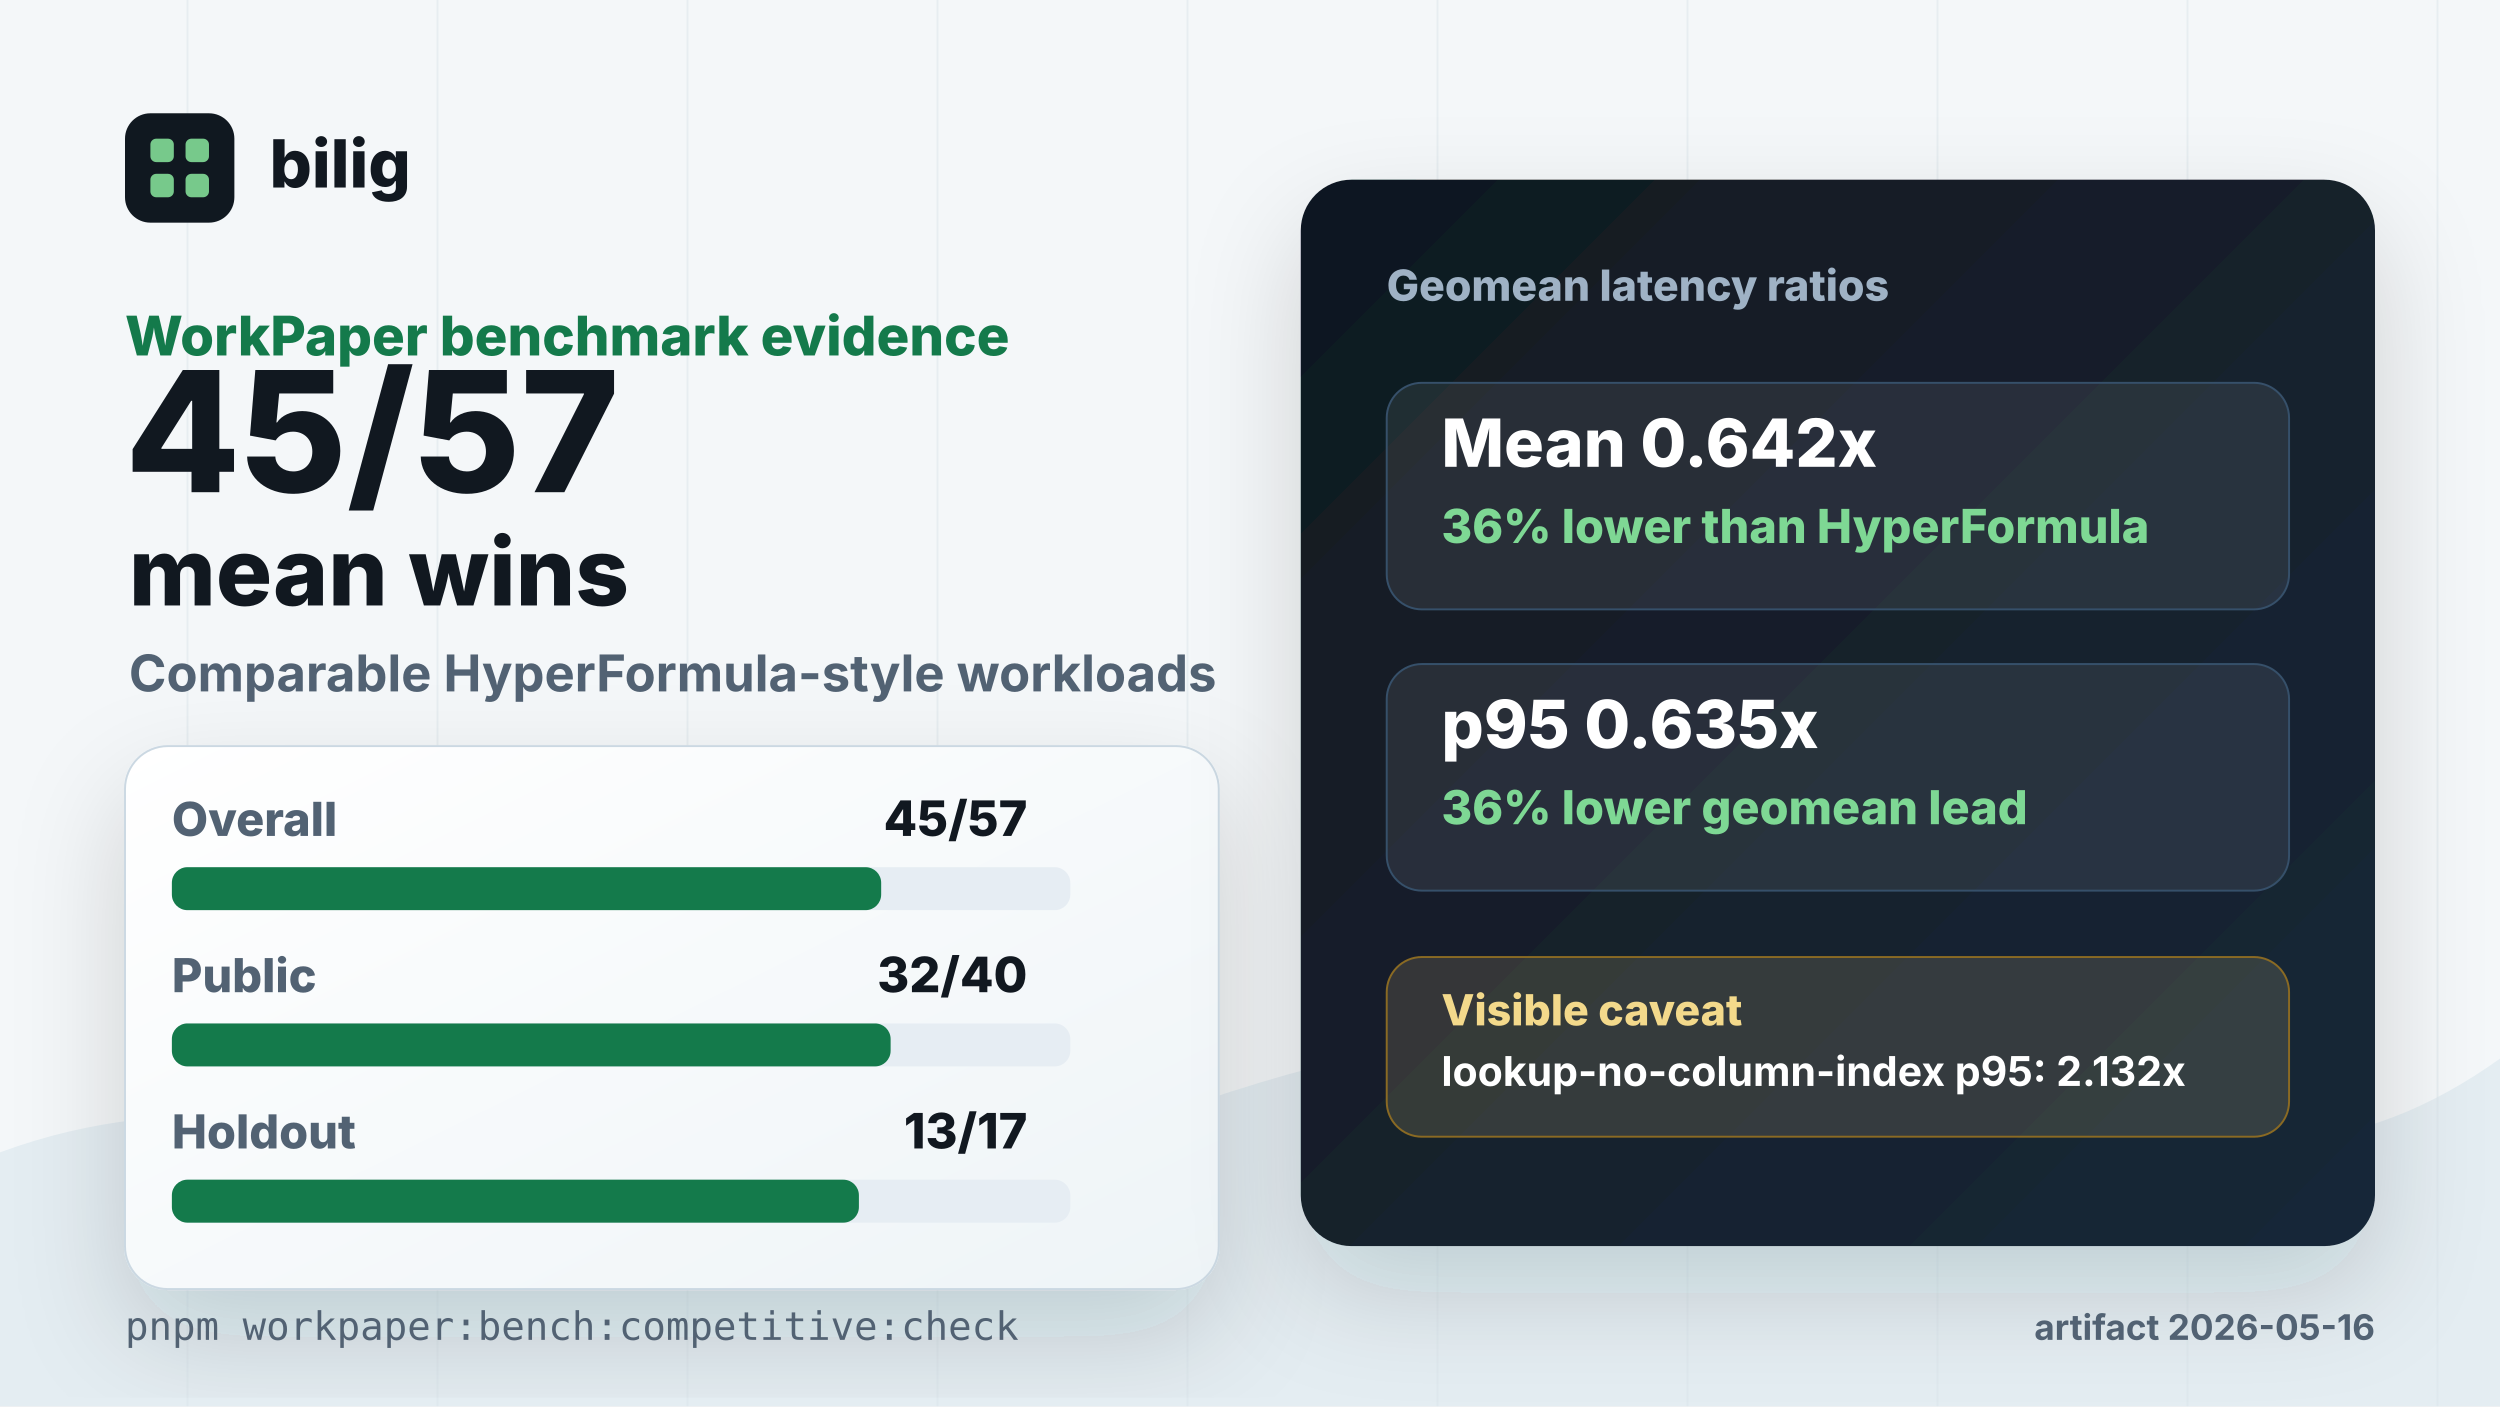
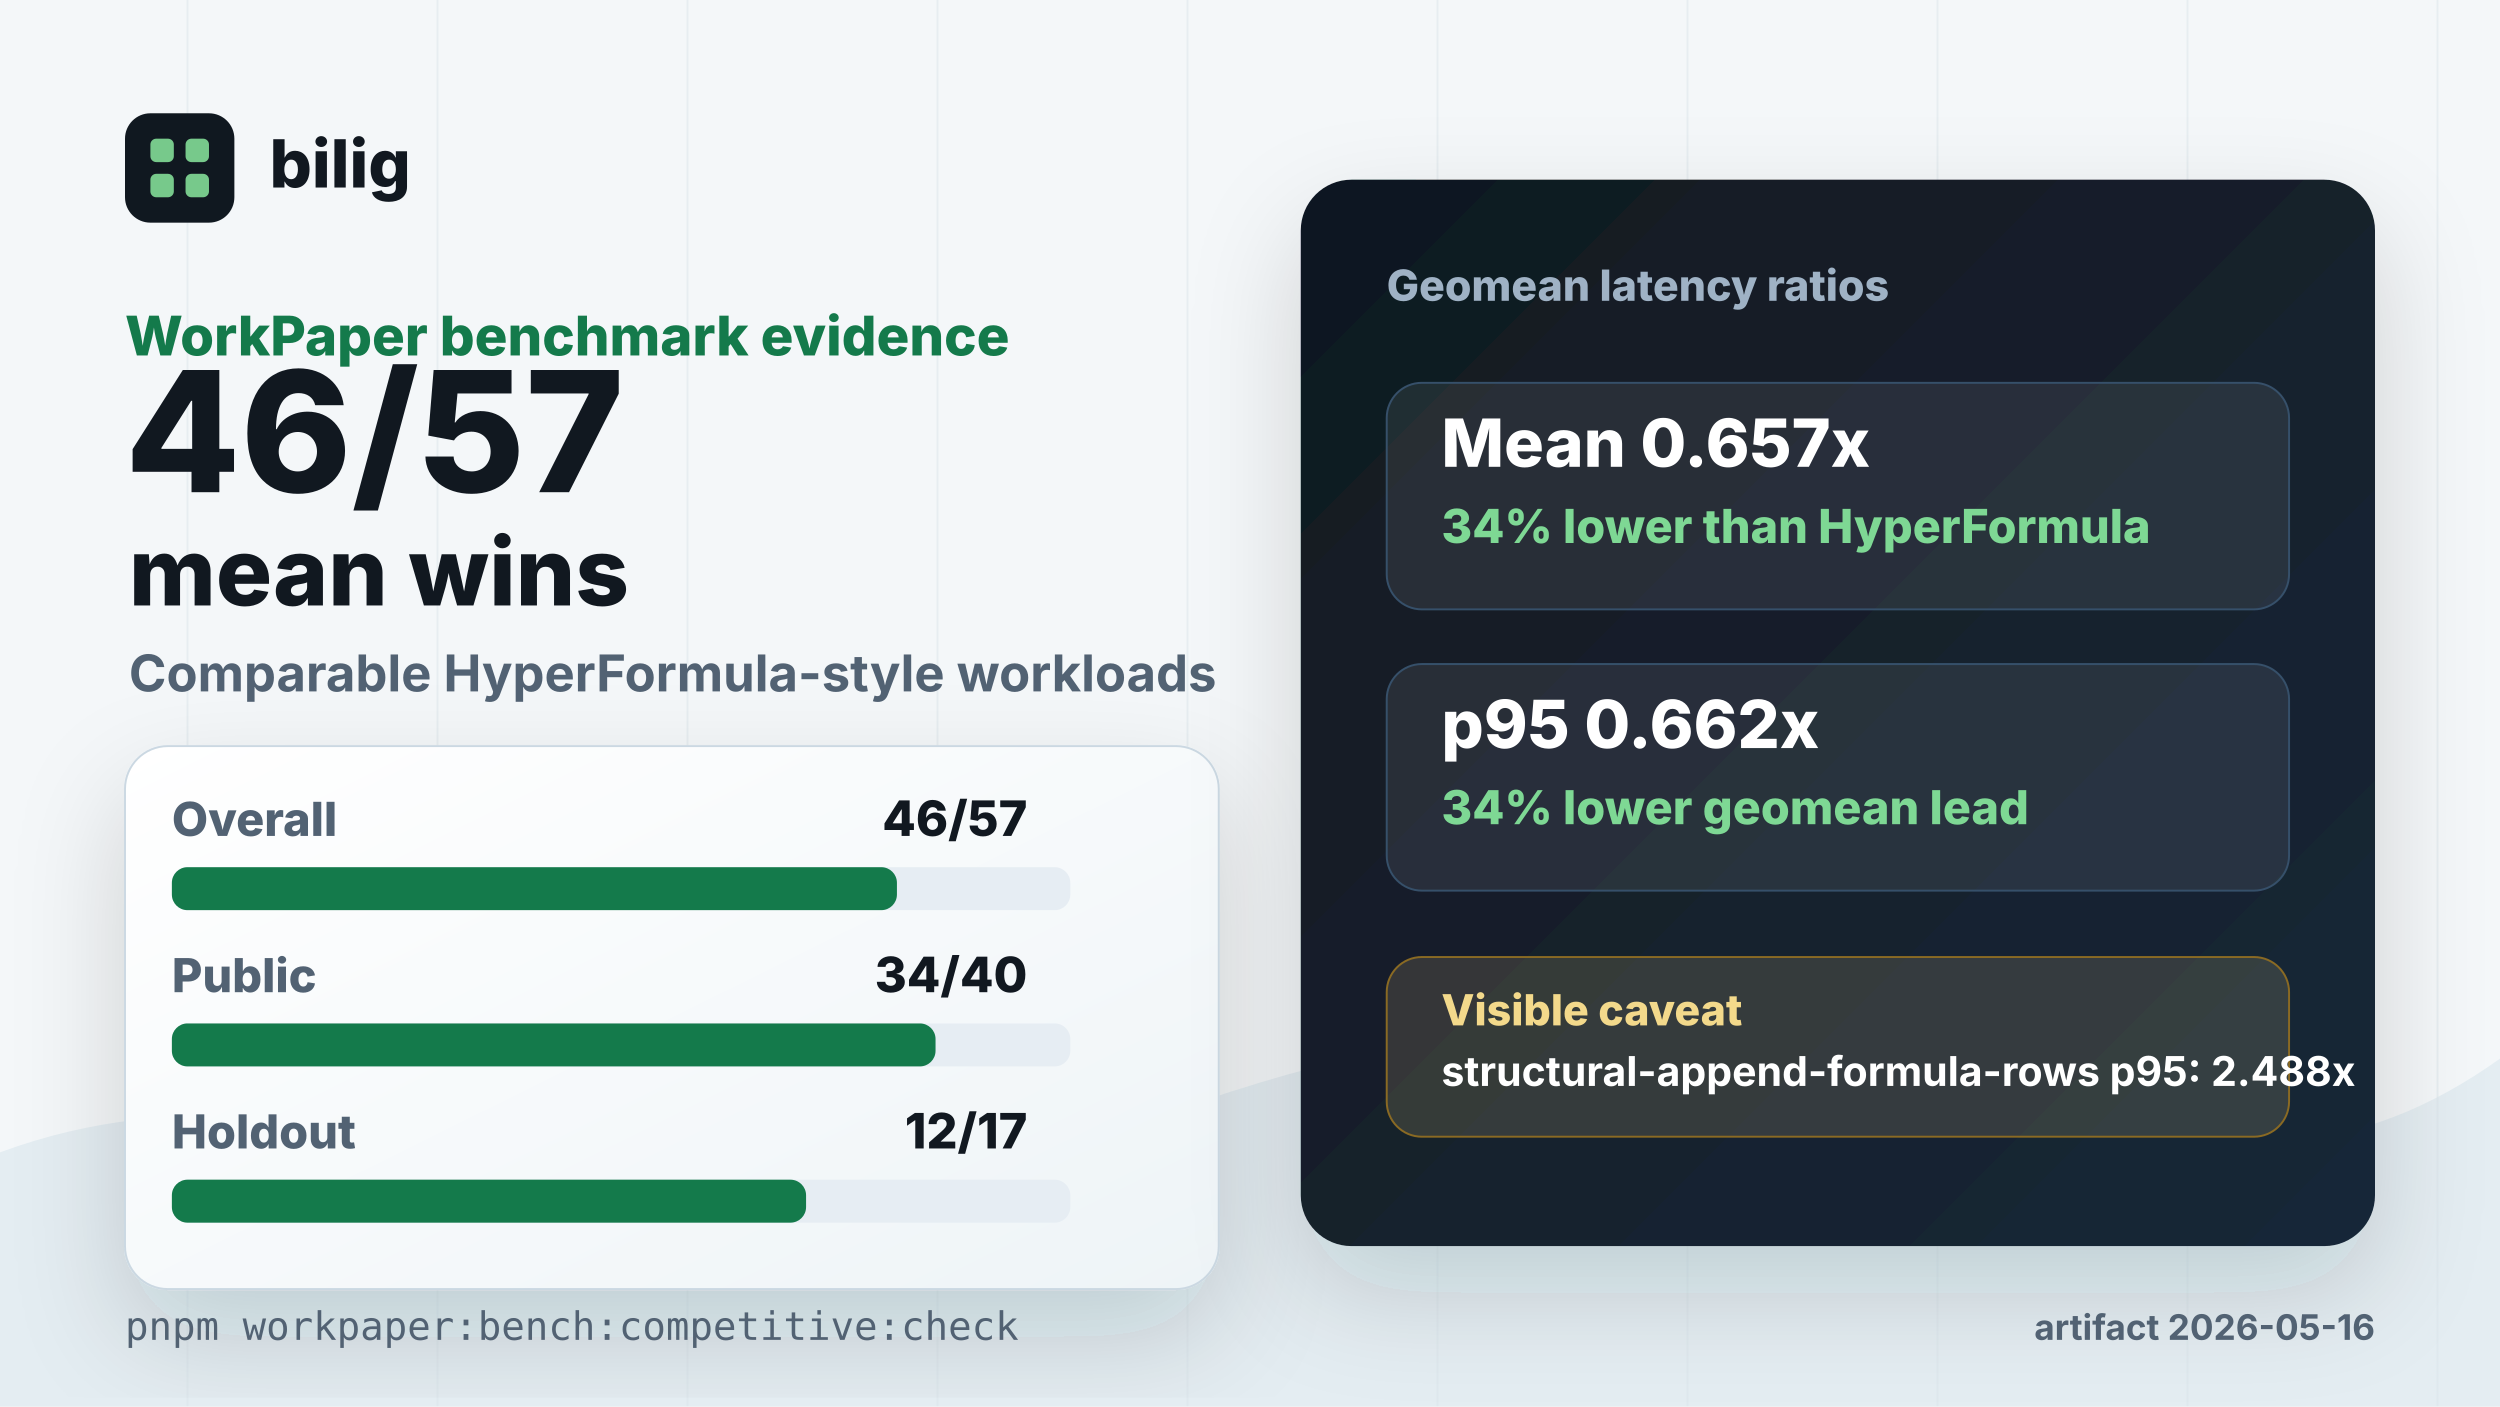
<svg xmlns="http://www.w3.org/2000/svg" width="1280" height="720" viewBox="0 0 1280 720">
  <defs>
    <linearGradient id="panel" x1="0" x2="1" y1="0" y2="1">
      <stop offset="0" stop-color="#ffffff" />
      <stop offset="1" stop-color="#eef4f7" />
    </linearGradient>
    <linearGradient id="dark" x1="0" x2="1" y1="0" y2="1">
      <stop offset="0" stop-color="#101820" />
      <stop offset="1" stop-color="#192838" />
    </linearGradient>
    <filter id="shadow" x="-20%" y="-20%" width="140%" height="140%">
      <feDropShadow dx="0" dy="24" stdDeviation="28" flood-color="#102033" flood-opacity="0.16" />
    </filter>
  </defs>
  <rect width="1280" height="720" fill="#f4f7f9" />
  <path d="M0 590 C190 520 340 674 520 600 C700 526 814 502 1000 560 C1135 602 1210 592 1280 542 L1280 720 L0 720 Z" fill="#e4edf2" />
  <g opacity="0.5" stroke="#d9e3ea" stroke-width="1">
    <path d="M96 0 V720" />
    <path d="M224 0 V720" />
    <path d="M352 0 V720" />
    <path d="M480 0 V720" />
    <path d="M608 0 V720" />
    <path d="M736 0 V720" />
    <path d="M864 0 V720" />
    <path d="M992 0 V720" />
    <path d="M1120 0 V720" />
    <path d="M1248 0 V720" />
  </g>
  <g transform="translate(64 58)">
    <rect x="0" y="0" width="56" height="56" rx="13" fill="#101820" />
    <rect x="13" y="13" width="12" height="12" rx="3" fill="#77c98b" />
    <rect x="31" y="13" width="12" height="12" rx="3" fill="#77c98b" />
    <rect x="13" y="31" width="12" height="12" rx="3" fill="#77c98b" />
    <rect x="31" y="31" width="12" height="12" rx="3" fill="#77c98b" />
    <text x="74" y="38" fill="#111820" font-family="Inter, Arial, Helvetica, sans-serif" font-size="34" font-weight="820">bilig</text>
  </g>
  <text x="64" y="182" fill="#147a4b" font-family="Inter, Arial, Helvetica, sans-serif" font-size="28" font-weight="820">WorkPaper benchmark evidence</text>
-   <text x="64" y="252" fill="#111820" font-family="Inter, Arial, Helvetica, sans-serif" font-size="86" font-weight="830" letter-spacing="0">45/57</text>
+   <text x="64" y="252" fill="#111820" font-family="Inter, Arial, Helvetica, sans-serif" font-size="86" font-weight="830" letter-spacing="0">46/57</text>
  <text x="66" y="310" fill="#111820" font-family="Inter, Arial, Helvetica, sans-serif" font-size="48" font-weight="800" letter-spacing="0">mean wins</text>
  <text x="66" y="354" fill="#526273" font-family="Inter, Arial, Helvetica, sans-serif" font-size="26" font-weight="650">Comparable HyperFormula-style workloads</text>
  <g filter="url(#shadow)">
    <rect x="64" y="382" width="560" height="278" rx="22" fill="url(#panel)" stroke="#cbd8e2" />
  </g>
  <g transform="translate(88 428)">
    <text x="0" y="0" fill="#526273" font-family="Inter, Arial, Helvetica, sans-serif" font-size="24" font-weight="760">Overall</text>
-     <text x="438" y="0" text-anchor="end" fill="#111820" font-family="Inter, Arial, Helvetica, sans-serif" font-size="25" font-weight="820">45/57</text>
+     <text x="438" y="0" text-anchor="end" fill="#111820" font-family="Inter, Arial, Helvetica, sans-serif" font-size="25" font-weight="820">46/57</text>
    <rect x="0" y="16" width="460" height="22" rx="8" fill="#e6edf3" />
-     <rect x="0" y="16" width="363.16" height="22" rx="8" fill="#147a4b" />
+     <rect x="0" y="16" width="371.23" height="22" rx="8" fill="#147a4b" />
  </g>
  <g transform="translate(88 508)">
    <text x="0" y="0" fill="#526273" font-family="Inter, Arial, Helvetica, sans-serif" font-size="24" font-weight="760">Public</text>
-     <text x="438" y="0" text-anchor="end" fill="#111820" font-family="Inter, Arial, Helvetica, sans-serif" font-size="25" font-weight="820">32/40</text>
+     <text x="438" y="0" text-anchor="end" fill="#111820" font-family="Inter, Arial, Helvetica, sans-serif" font-size="25" font-weight="820">34/40</text>
    <rect x="0" y="16" width="460" height="22" rx="8" fill="#e6edf3" />
-     <rect x="0" y="16" width="368.00" height="22" rx="8" fill="#147a4b" />
+     <rect x="0" y="16" width="391.00" height="22" rx="8" fill="#147a4b" />
  </g>
  <g transform="translate(88 588)">
    <text x="0" y="0" fill="#526273" font-family="Inter, Arial, Helvetica, sans-serif" font-size="24" font-weight="760">Holdout</text>
-     <text x="438" y="0" text-anchor="end" fill="#111820" font-family="Inter, Arial, Helvetica, sans-serif" font-size="25" font-weight="820">13/17</text>
+     <text x="438" y="0" text-anchor="end" fill="#111820" font-family="Inter, Arial, Helvetica, sans-serif" font-size="25" font-weight="820">12/17</text>
    <rect x="0" y="16" width="460" height="22" rx="8" fill="#e6edf3" />
-     <rect x="0" y="16" width="351.76" height="22" rx="8" fill="#147a4b" />
+     <rect x="0" y="16" width="324.71" height="22" rx="8" fill="#147a4b" />
  </g>
  <g filter="url(#shadow)">
    <rect x="666" y="92" width="550" height="546" rx="26" fill="url(#dark)" />
  </g>
  <text x="710" y="154" fill="#9fb2c5" font-family="Inter, Arial, Helvetica, sans-serif" font-size="22" font-weight="760">Geomean latency ratios</text>
  <g transform="translate(710 196)">
    <rect x="0" y="0" width="462" height="116" rx="18" fill="#ffffff" fill-opacity="0.08" stroke="#36506a" />
-     <text x="28" y="43" fill="#ffffff" font-family="Inter, Arial, Helvetica, sans-serif" font-size="34" font-weight="840">Mean 0.642x</text>
-     <text x="28" y="82" fill="#7ed894" font-family="Inter, Arial, Helvetica, sans-serif" font-size="24" font-weight="780">36% lower than HyperFormula</text>
+     <text x="28" y="43" fill="#ffffff" font-family="Inter, Arial, Helvetica, sans-serif" font-size="34" font-weight="840">Mean 0.657x</text>
+     <text x="28" y="82" fill="#7ed894" font-family="Inter, Arial, Helvetica, sans-serif" font-size="24" font-weight="780">34% lower than HyperFormula</text>
  </g>
  <g transform="translate(710 340)">
    <rect x="0" y="0" width="462" height="116" rx="18" fill="#ffffff" fill-opacity="0.08" stroke="#36506a" />
-     <text x="28" y="43" fill="#ffffff" font-family="Inter, Arial, Helvetica, sans-serif" font-size="34" font-weight="840">p95 0.635x</text>
-     <text x="28" y="82" fill="#7ed894" font-family="Inter, Arial, Helvetica, sans-serif" font-size="24" font-weight="780">36% lower geomean lead</text>
+     <text x="28" y="43" fill="#ffffff" font-family="Inter, Arial, Helvetica, sans-serif" font-size="34" font-weight="840">p95 0.662x</text>
+     <text x="28" y="82" fill="#7ed894" font-family="Inter, Arial, Helvetica, sans-serif" font-size="24" font-weight="780">34% lower geomean lead</text>
  </g>
  <g transform="translate(710 490)">
    <rect x="0" y="0" width="462" height="92" rx="18" fill="#f4d991" fill-opacity="0.14" stroke="#8a6a23" />
    <text x="28" y="35" fill="#f3d98b" font-family="Inter, Arial, Helvetica, sans-serif" font-size="22" font-weight="820">Visible caveat</text>
-     <text x="28" y="66" fill="#ffffff" font-family="Inter, Arial, Helvetica, sans-serif" font-size="21" font-weight="650">lookup-no-column-index p95: 2.132x</text>
+     <text x="28" y="66" fill="#ffffff" font-family="Inter, Arial, Helvetica, sans-serif" font-size="21" font-weight="650">structural-append-formula-rows p95: 2.488x</text>
  </g>
  <text x="64" y="686" fill="#526273" font-family="SFMono-Regular, Menlo, Consolas, monospace" font-size="20">pnpm workpaper:bench:competitive:check</text>
  <text x="1216" y="686" text-anchor="end" fill="#526273" font-family="Inter, Arial, Helvetica, sans-serif" font-size="18" font-weight="650">artifact 2026-05-16</text>
</svg>
